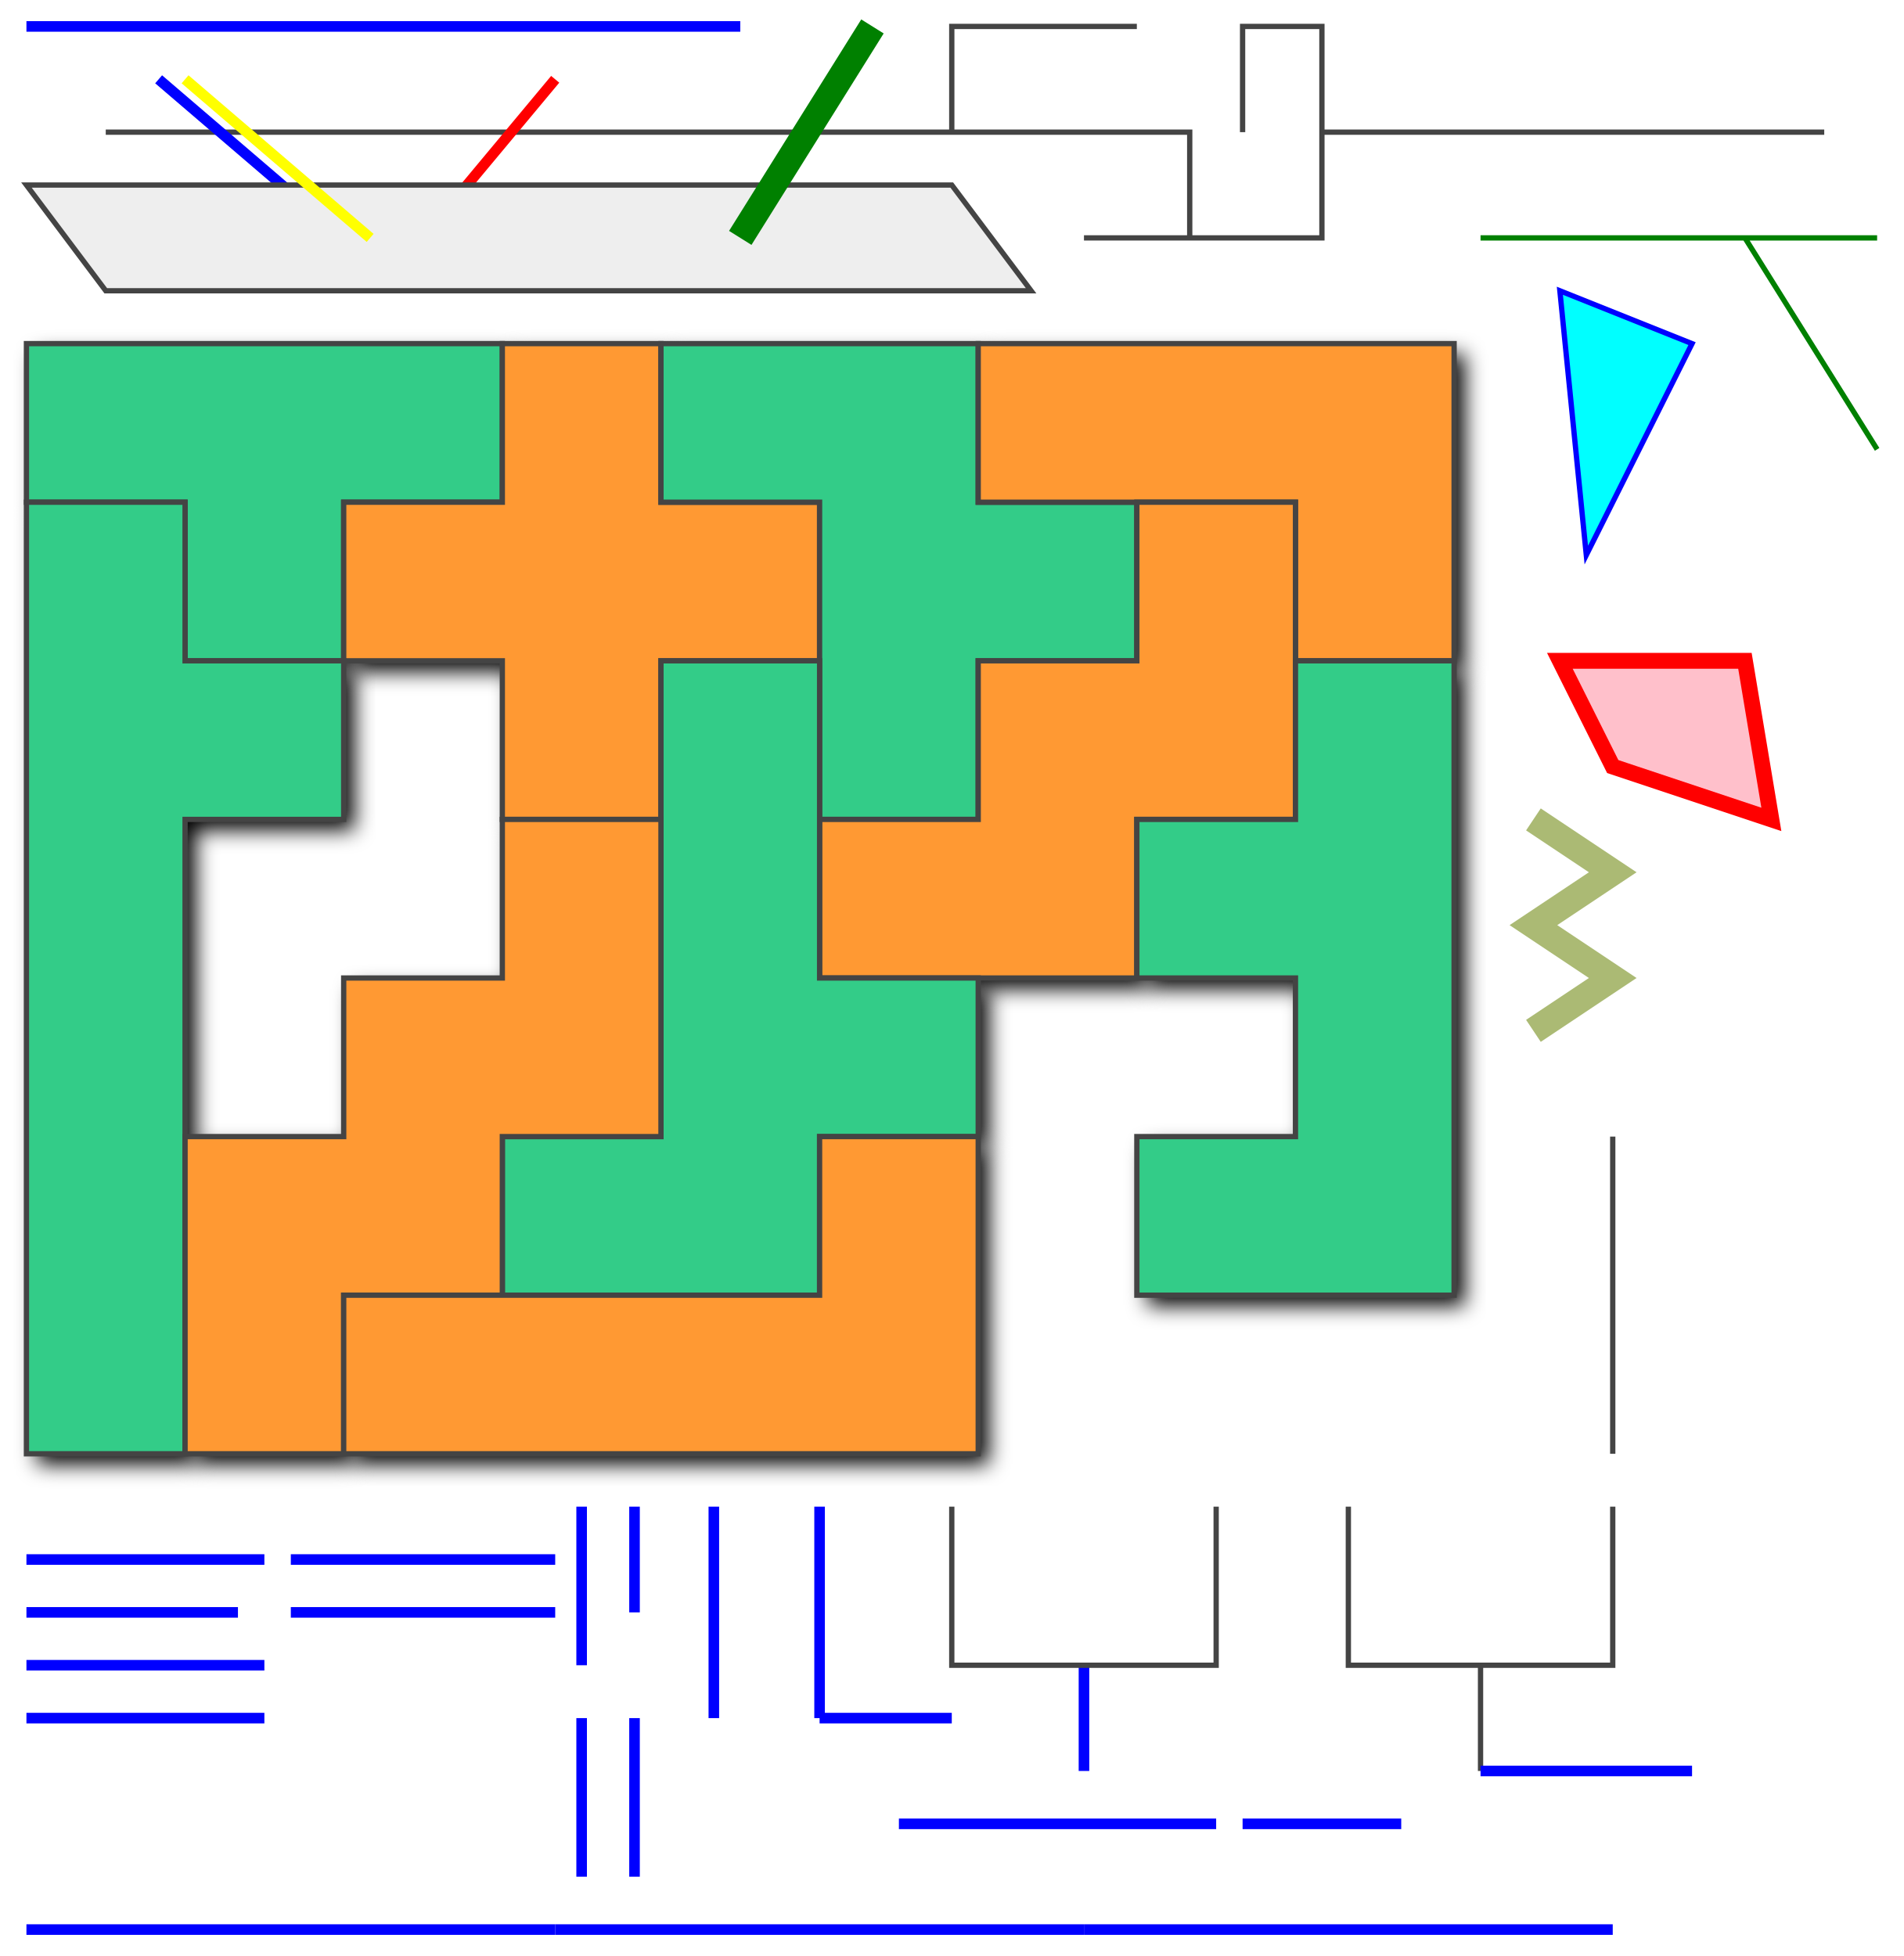
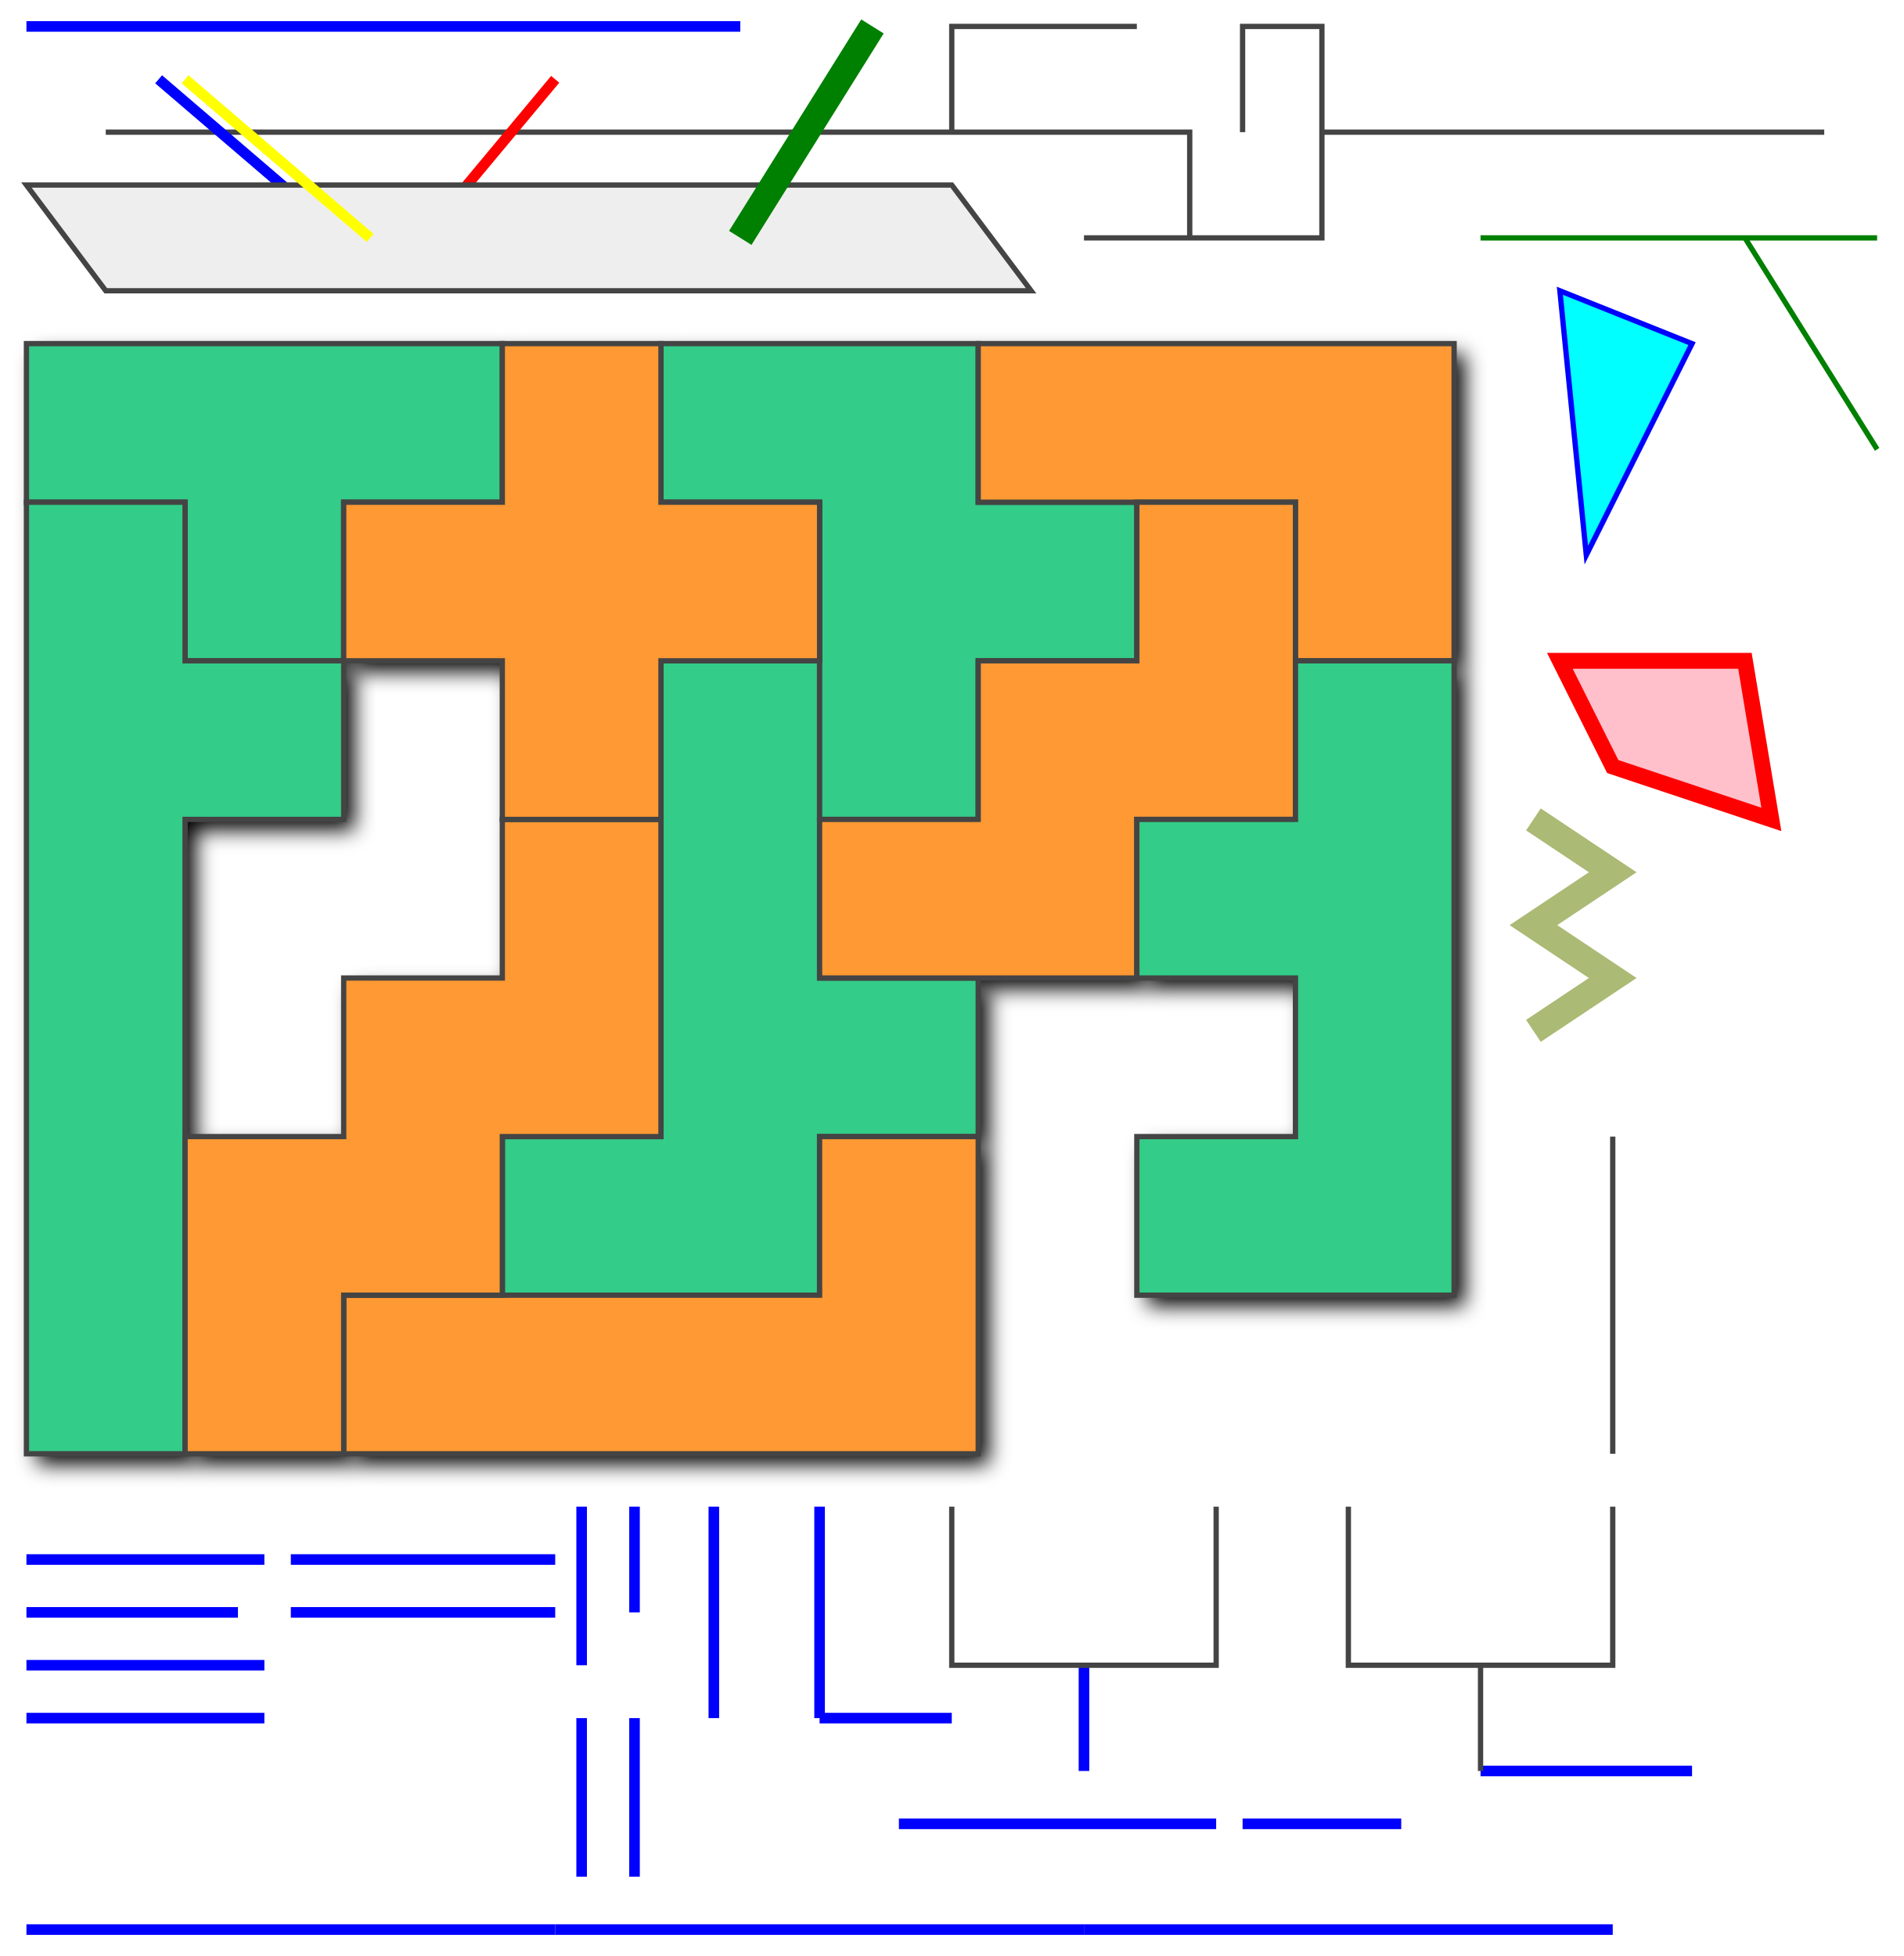
<svg xmlns="http://www.w3.org/2000/svg" version="1.1" width="360" height="370" viewBox="-5 -5 360 370" style="stroke: #444; stroke-width: 1">
  <filter id="drop_shadow_0">
    <feGaussianBlur stdDeviation="2" />
    <feOffset dy="2" dx="2" />
  </filter>
  <style>
    line { stroke: blue; stroke-width: 2 }
    polygon { fill: #ccc }
    polyline { fill: none }
    path { fill: none }
    #L1 { stroke: red }
    #L3 { stroke: green; stroke-width: 5 }
    .grn { fill: #3c8 }
    .org { fill: #f93 }
    #P2 { fill: pink; stroke: red; stroke-width: 3 }
    #P1 { fill: #eee }
    .dropshadow0 { fill: #000; stroke: none; filter: url(#drop_shadow_0) }
  </style>
+   <polygon points="0,60 30,60 60,60 90,60 90,90 60,90 60,120 30,120 30,90 0,90" class="dropshadow0" />
+   <polygon points="0,90 30,90 30,120 60,120 60,150 30,150 30,180 30,210 30,240 30,270 0,270 0,240 0,210 0,180 0,150 0,120" class="dropshadow0" />
+   <polygon points="120,120 150,120 150,150 150,180 180,180 180,210 150,210 150,240 120,240 90,240 90,210 120,210 120,180 120,150" class="dropshadow0" />
+   <polygon points="120,60 150,60 180,60 180,90 210,90 210,120 180,120 180,150 150,150 150,120 150,90 120,90" class="dropshadow0" />
+   <polygon points="150,210 180,210 180,240 180,270 150,270 120,270 90,270 60,270 60,240 90,240 120,240 150,240" class="dropshadow0" />
+   <polygon points="180,60 210,60 240,60 270,60 270,90 270,120 240,120 240,90 210,90 180,90" class="dropshadow0" />
+   <polygon points="210,90 240,90 240,120 240,150 210,150 210,180 180,180 150,180 150,150 180,150 180,120 210,120" class="dropshadow0" />
+   <polygon points="240,120 270,120 270,150 270,180 270,210 270,240 240,240 210,240 210,210 240,210 240,180 210,180 210,150 240,150" class="dropshadow0" />
+   <polygon points="90,150 120,150 120,180 120,210 90,210 90,240 60,240 60,270 30,270 30,240 30,210 60,210 60,180 90,180" class="dropshadow0" />
  <polygon points="90,60 120,60 120,90 150,90 150,120 120,120 120,150 90,150 90,120 60,120 60,90 90,90" class="dropshadow0" />
-   <polygon points="0,60 30,60 60,60 90,60 90,90 60,90 60,120 30,120 30,90 0,90" class="dropshadow0" />
-   <polygon points="210,90 240,90 240,120 240,150 210,150 210,180 180,180 150,180 150,150 180,150 180,120 210,120" class="dropshadow0" />
-   <polygon points="120,60 150,60 180,60 180,90 210,90 210,120 180,120 180,150 150,150 150,120 150,90 120,90" class="dropshadow0" />
-   <polygon points="120,120 150,120 150,150 150,180 180,180 180,210 150,210 150,240 120,240 90,240 90,210 120,210 120,180 120,150" class="dropshadow0" />
-   <polygon points="150,210 180,210 180,240 180,270 150,270 120,270 90,270 60,270 60,240 90,240 120,240 150,240" class="dropshadow0" />
-   <polygon points="240,120 270,120 270,150 270,180 270,210 270,240 240,240 210,240 210,210 240,210 240,180 210,180 210,150 240,150" class="dropshadow0" />
-   <polygon points="180,60 210,60 240,60 270,60 270,90 270,120 240,120 240,90 210,90 180,90" class="dropshadow0" />
-   <polygon points="90,150 120,150 120,180 120,210 90,210 90,240 60,240 60,270 30,270 30,240 30,210 60,210 60,180 90,180" class="dropshadow0" />
-   <polygon points="0,90 30,90 30,120 60,120 60,150 30,150 30,180 30,210 30,240 30,270 0,270 0,240 0,210 0,180 0,150 0,120" class="dropshadow0" />
+   <line x1="0" y1="0" x2="135" y2="0" />
+   <line x1="0" y1="290" x2="45" y2="290" arrow-start="true" arrow-end="true" />
+   <line x1="0" y1="300" x2="40" y2="300" arrow-start="true" arrow-end="true" />
+   <line x1="0" y1="310" x2="45" y2="310" arrow-start="true" />
+   <line x1="0" y1="320" x2="45" y2="320" arrow-end="true" />
+   <line x1="0" y1="360" x2="100" y2="360" arrow-end="true" />
+   <line x1="100" y1="360" x2="200" y2="360" arrow-start="true" />
  <line x1="105" y1="280" x2="105" y2="310" arrow-end="true" />
  <line x1="105" y1="320" x2="105" y2="350" arrow-start="true" arrow-end="true" />
  <line x1="115" y1="280" x2="115" y2="300" arrow-end="true" />
  <line x1="115" y1="320" x2="115" y2="350" arrow-start="true" />
  <line x1="130" y1="280" x2="130" y2="320" arrow-start="true" />
+   <line x1="150" y1="280" x2="150" y2="320" />
+   <line x1="150" y1="320" x2="175" y2="320" arrow-end="true" />
+   <line x1="165" y1="340" x2="225" y2="340" arrow-end="true" />
  <line x1="200" y1="310" x2="200" y2="330" arrow-end="true" />
-   <line x1="0" y1="0" x2="135" y2="0" />
+   <line x1="200" y1="360" x2="300" y2="360" arrow-start="true" arrow-end="true" />
+   <line x1="230" y1="340" x2="260" y2="340" arrow-end="true" />
+   <line x1="275" y1="330" x2="315" y2="330" arrow-end="true" />
+   <line x1="50" y1="290" x2="100" y2="290" arrow-start="true" arrow-end="true" />
+   <line x1="50" y1="300" x2="100" y2="300" arrow-start="true" arrow-end="true" />
  <path d="M 210,0 L 175,0 L 175,20 L 15,20 M 175,20 L 220,20 L 220,40 L 200,40 M 220,40 L 245,40 L 245,20 L 340,20 M 245,20 L 245,0 L 230,0 L 230,20" />
-   <line x1="150" y1="280" x2="150" y2="320" />
  <path d="M 275,330 L 275,310 L 250,310 L 250,280 M 275,310 L 300,310 L 300,280" />
+   <path d="M 275,40 L 350,40 M 325,40 L 350,80" style="stroke: green" />
+   <polygon points="0,60 30,60 60,60 90,60 90,90 60,90 60,120 30,120 30,90 0,90" class="grn" />
+   <polygon points="0,90 30,90 30,120 60,120 60,150 30,150 30,180 30,210 30,240 30,270 0,270 0,240 0,210 0,180 0,150 0,120" class="grn" />
+   <polygon points="120,120 150,120 150,150 150,180 180,180 180,210 150,210 150,240 120,240 90,240 90,210 120,210 120,180 120,150" class="grn" />
+   <polygon points="120,60 150,60 180,60 180,90 210,90 210,120 180,120 180,150 150,150 150,120 150,90 120,90" class="grn" />
+   <polygon points="150,210 180,210 180,240 180,270 150,270 120,270 90,270 60,270 60,240 90,240 120,240 150,240" class="org" />
+   <polygon points="180,60 210,60 240,60 270,60 270,90 270,120 240,120 240,90 210,90 180,90" class="org" />
+   <polygon points="210,90 240,90 240,120 240,150 210,150 210,180 180,180 150,180 150,150 180,150 180,120 210,120" class="org" />
+   <polygon points="240,120 270,120 270,150 270,180 270,210 270,240 240,240 210,240 210,210 240,210 240,180 210,180 210,150 240,150" class="grn" />
+   <polygon points="290,120 325,120 330,150 300,140" id="P2" />
+   <polygon points="290,50 315,60 295,100" style="fill: cyan; stroke: blue" />
+   <polygon points="90,150 120,150 120,180 120,210 90,210 90,240 60,240 60,270 30,270 30,240 30,210 60,210 60,180 90,180" class="org" />
+   <polygon points="90,60 120,60 120,90 150,90 150,120 120,120 120,150 90,150 90,120 60,120 60,90 90,90" class="org" />
  <polyline points="175,280 175,310 200,310 225,310 225,280" />
+   <polyline points="285,190 300,180 285,170 300,160 285,150" style="stroke-width: 5; stroke: #abba74" />
  <polyline points="300,210 300,230 300,250 300,270" />
-   <polygon points="0,60 30,60 60,60 90,60 90,90 60,90 60,120 30,120 30,90 0,90" class="grn" />
-   <polygon points="90,60 120,60 120,90 150,90 150,120 120,120 120,150 90,150 90,120 60,120 60,90 90,90" class="org" />
-   <polygon points="120,60 150,60 180,60 180,90 210,90 210,120 180,120 180,150 150,150 150,120 150,90 120,90" class="grn" />
-   <polygon points="180,60 210,60 240,60 270,60 270,90 270,120 240,120 240,90 210,90 180,90" class="org" />
-   <polygon points="0,90 30,90 30,120 60,120 60,150 30,150 30,180 30,210 30,240 30,270 0,270 0,240 0,210 0,180 0,150 0,120" class="grn" />
-   <polygon points="210,90 240,90 240,120 240,150 210,150 210,180 180,180 150,180 150,150 180,150 180,120 210,120" class="org" />
-   <polygon points="120,120 150,120 150,150 150,180 180,180 180,210 150,210 150,240 120,240 90,240 90,210 120,210 120,180 120,150" class="grn" />
-   <polygon points="240,120 270,120 270,150 270,180 270,210 270,240 240,240 210,240 210,210 240,210 240,180 210,180 210,150 240,150" class="grn" />
-   <polygon points="90,150 120,150 120,180 120,210 90,210 90,240 60,240 60,270 30,270 30,240 30,210 60,210 60,180 90,180" class="org" />
-   <polygon points="150,210 180,210 180,240 180,270 150,270 120,270 90,270 60,270 60,240 90,240 120,240 150,240" class="org" />
-   <line x1="200" y1="360" x2="300" y2="360" arrow-start="true" arrow-end="true" />
-   <line x1="50" y1="290" x2="100" y2="290" arrow-start="true" arrow-end="true" />
-   <line x1="0" y1="300" x2="40" y2="300" arrow-start="true" arrow-end="true" />
-   <line x1="50" y1="300" x2="100" y2="300" arrow-start="true" arrow-end="true" />
-   <line x1="0" y1="310" x2="45" y2="310" arrow-start="true" />
-   <line x1="0" y1="320" x2="45" y2="320" arrow-end="true" />
-   <line x1="150" y1="320" x2="175" y2="320" arrow-end="true" />
-   <line x1="275" y1="330" x2="315" y2="330" arrow-end="true" />
-   <line x1="165" y1="340" x2="225" y2="340" arrow-end="true" />
-   <line x1="230" y1="340" x2="260" y2="340" arrow-end="true" />
-   <polyline points="285,190 300,180 285,170 300,160 285,150" style="stroke-width: 5; stroke: #abba74" />
-   <path d="M 275,40 L 350,40 M 325,40 L 350,80" style="stroke: green" />
-   <line x1="0" y1="360" x2="100" y2="360" arrow-end="true" />
-   <line x1="100" y1="360" x2="200" y2="360" arrow-start="true" />
-   <line x1="0" y1="290" x2="45" y2="290" arrow-start="true" arrow-end="true" />
-   <polygon points="290,50 315,60 295,100" style="fill: cyan; stroke: blue" />
-   <polygon points="290,120 325,120 330,150 300,140" id="P2" />
  <line x1="100" y1="10" x2="75" y2="40" id="L1" />
  <line x1="25" y1="10" x2="60" y2="40" />
  <polygon points="0,30 175,30 190,50 15,50" id="P1" />
+   <line x1="160" y1="0" x2="135" y2="40" id="L3" />
  <line x1="30" y1="10" x2="65" y2="40" style="stroke: yellow" />
-   <line x1="160" y1="0" x2="135" y2="40" id="L3" />
</svg>
